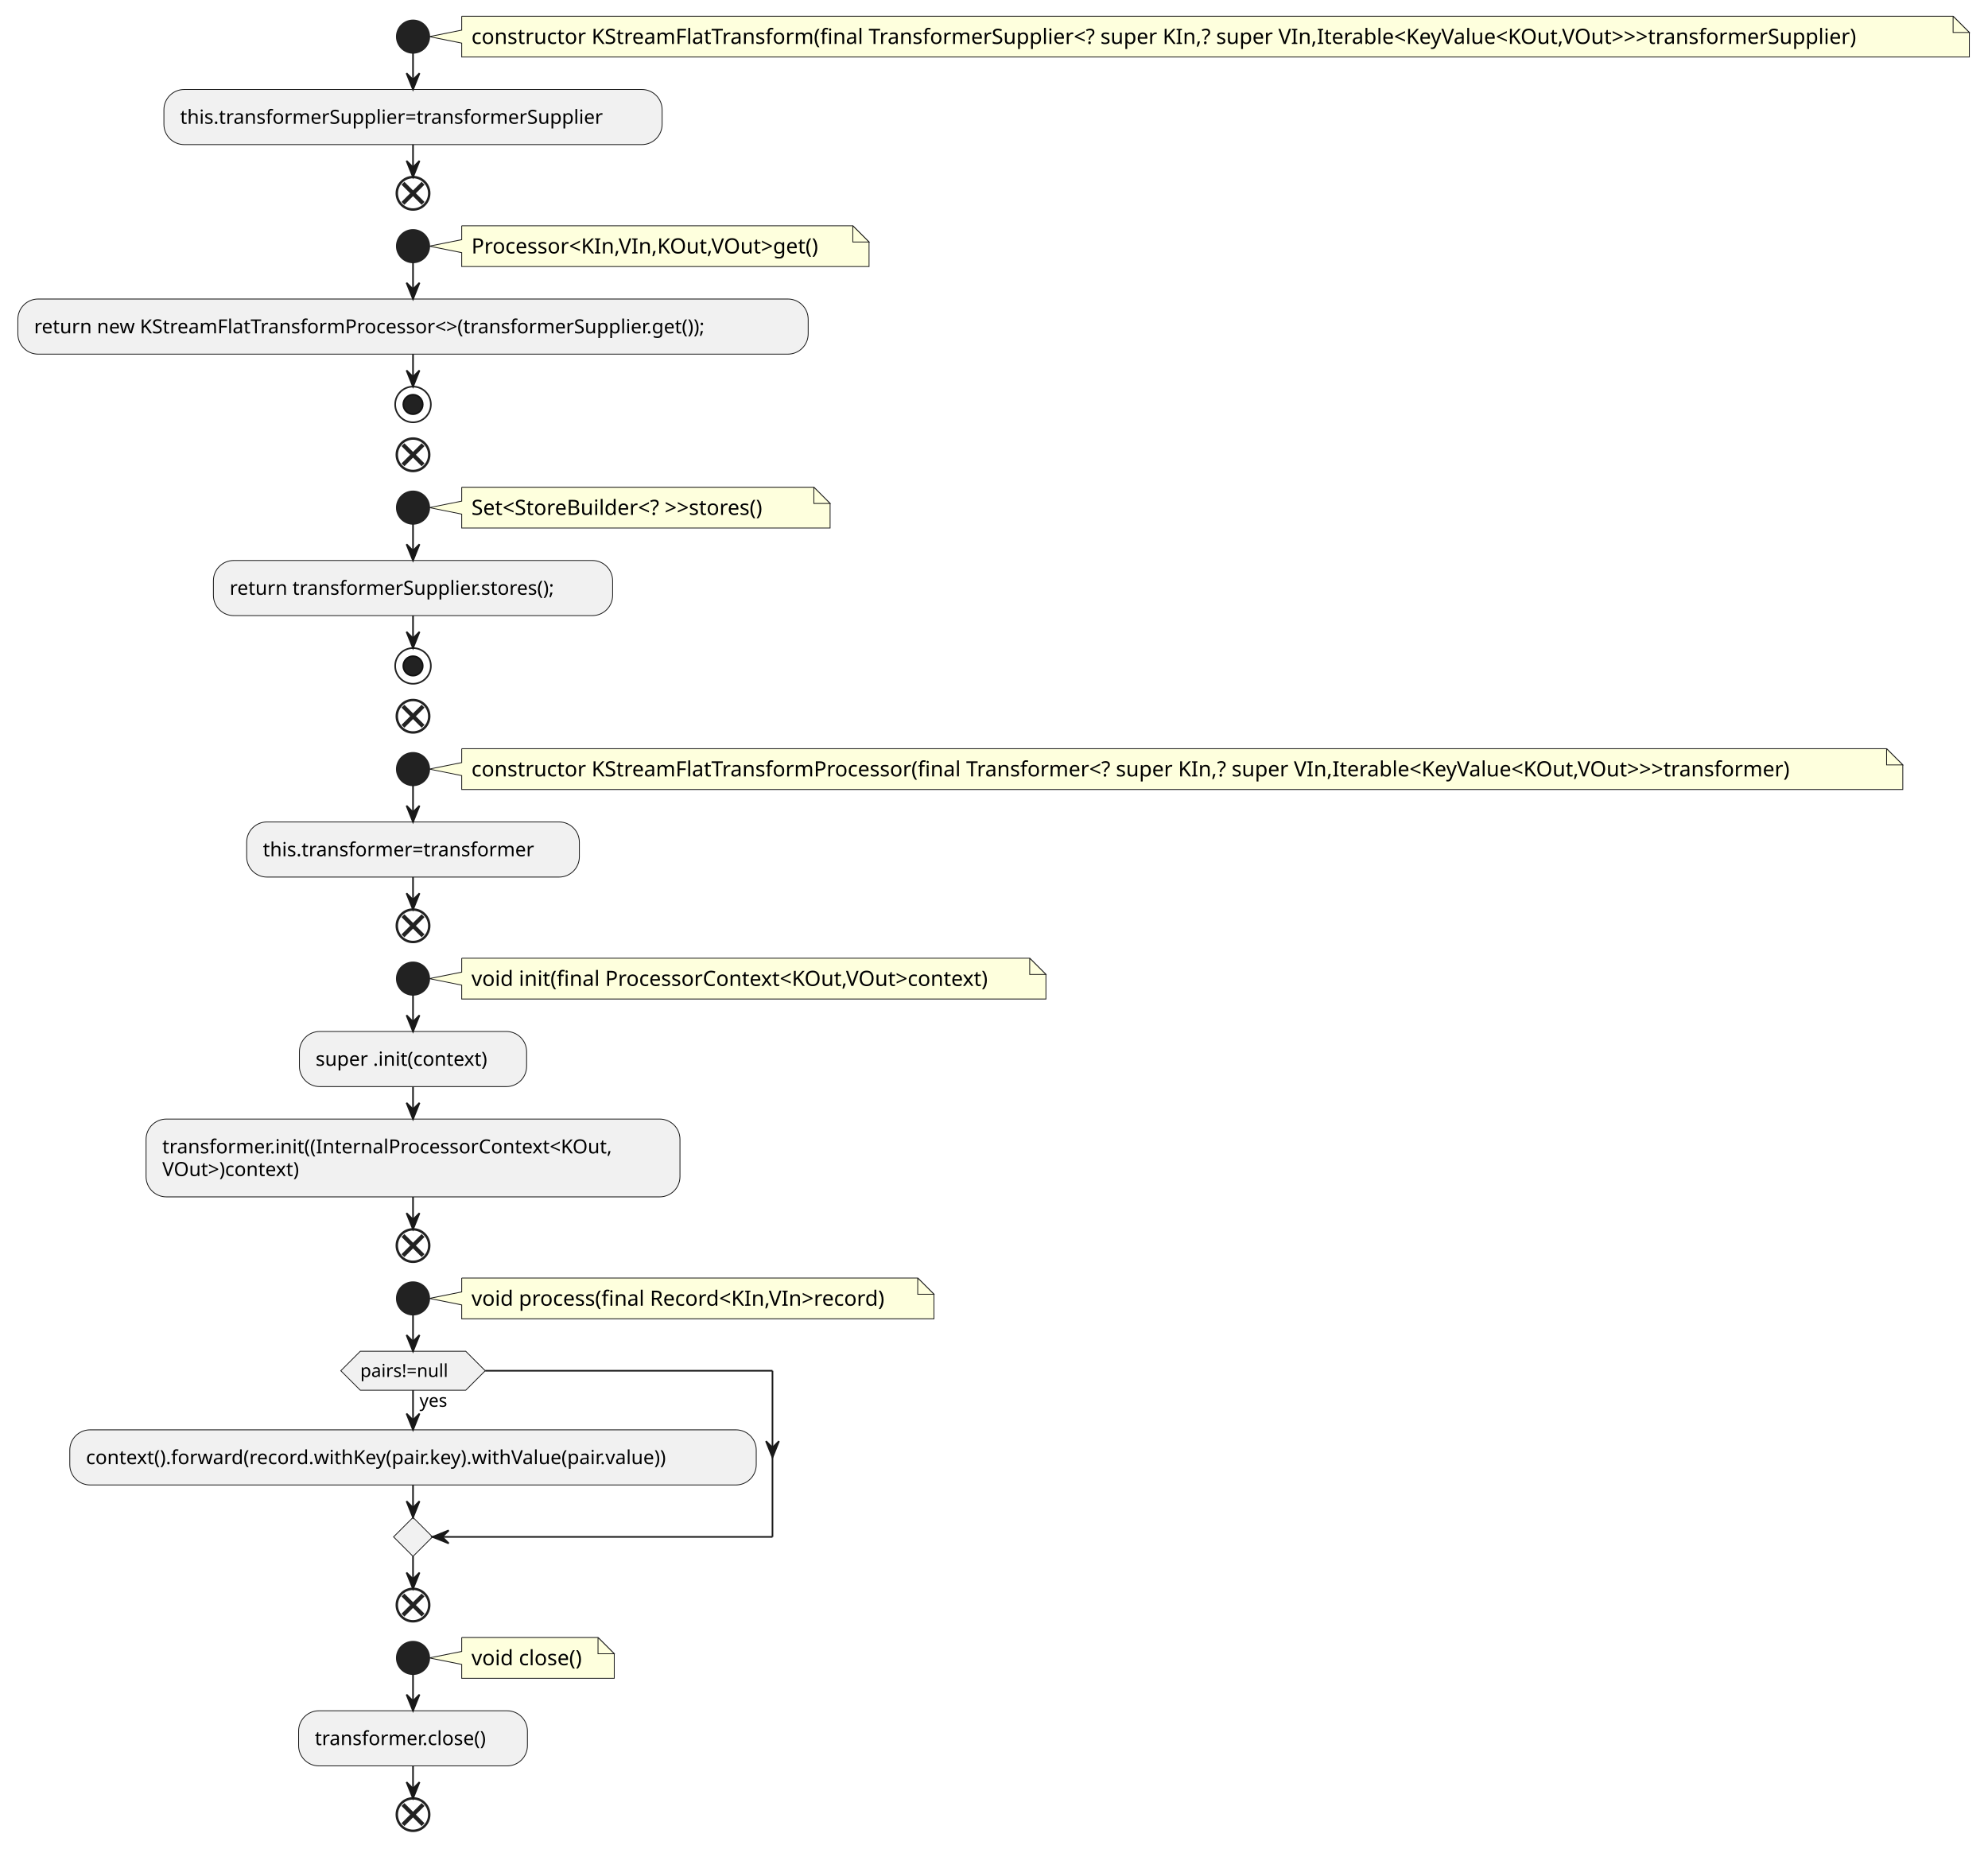
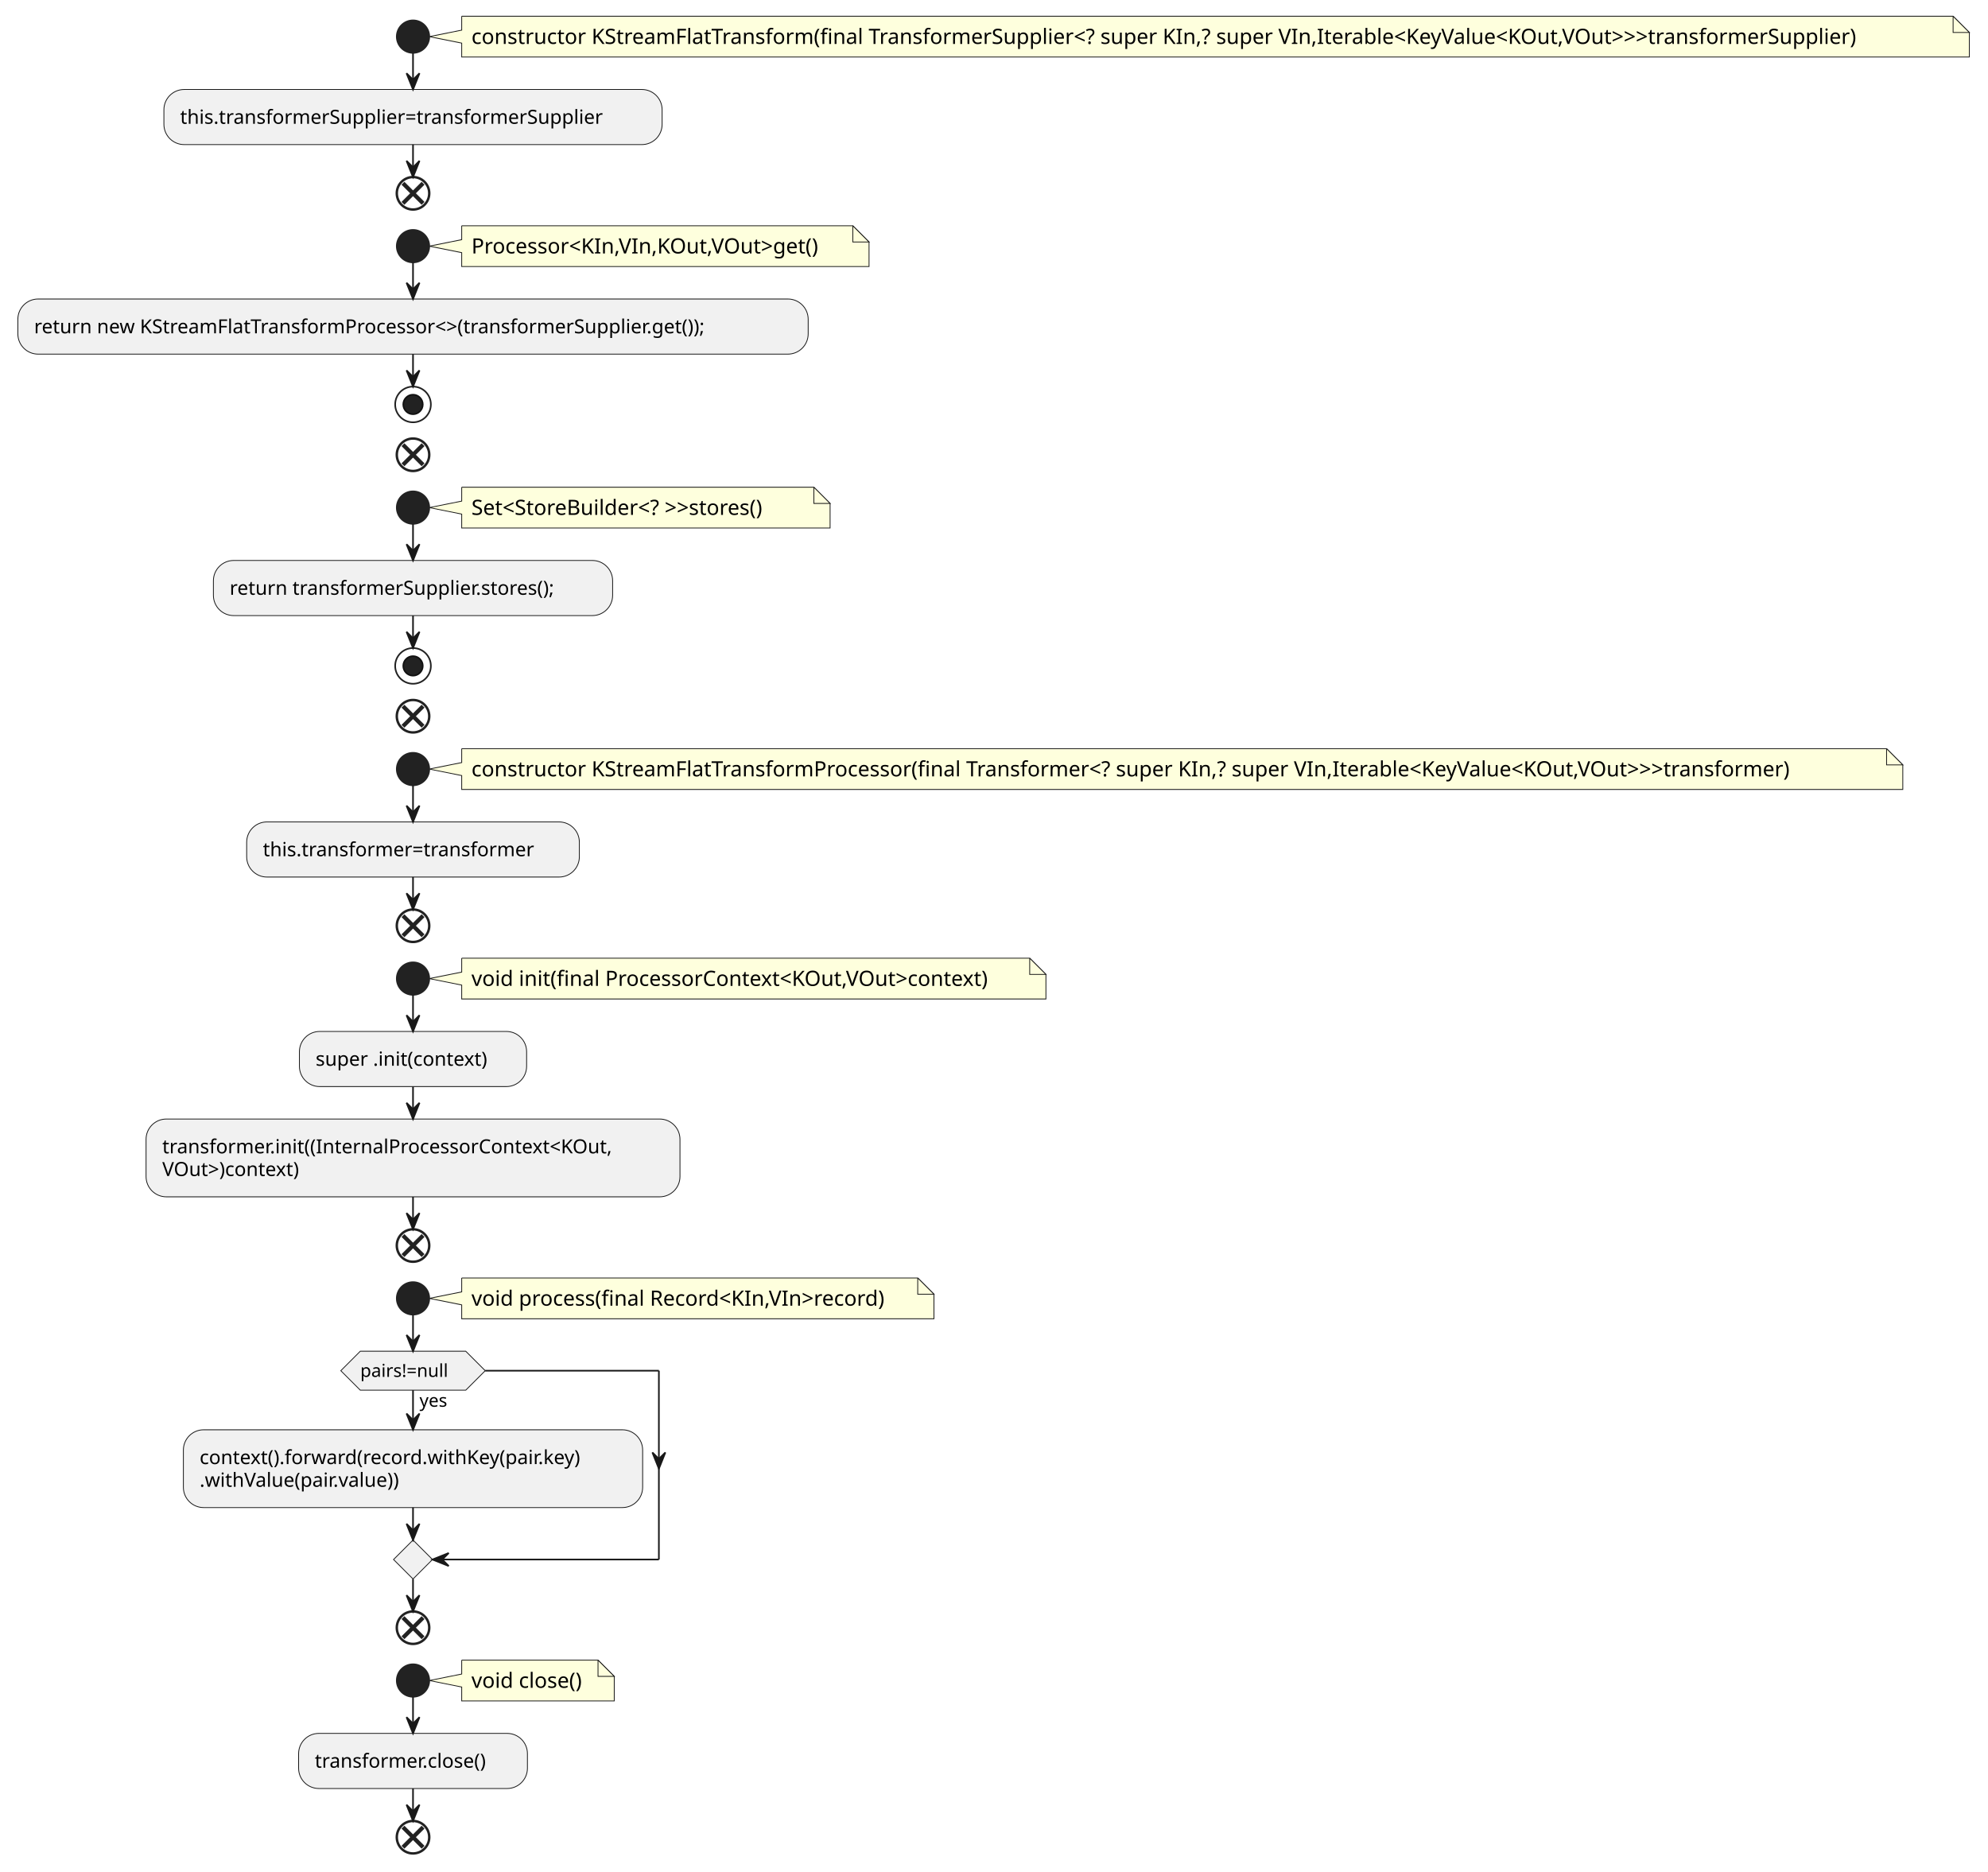
- <svg xmlns="http://www.w3.org/2000/svg" contentStyleType="text/css" height="1139px" preserveAspectRatio="none" style="width:1225px;height:1139px;background:#FFFFFF;" version="1.1" viewBox="0 0 1225 1139" width="1225px" zoomAndPan="magnify">
+ <svg xmlns="http://www.w3.org/2000/svg" contentStyleType="text/css" height="1153px" preserveAspectRatio="none" style="width:1225px;height:1153px;background:#FFFFFF;" version="1.1" viewBox="0 0 1225 1153" width="1225px" zoomAndPan="magnify">
  <defs />
  <g>
    <path d="M284.5,10 L284.5,18.566 L264.5,22.566 L284.5,26.566 L284.5,35.133 A0,0 0 0 0 284.5,35.133 L1213.5,35.133 A0,0 0 0 0 1213.5,35.133 L1213.5,20 L1203.5,10 L284.5,10 A0,0 0 0 0 284.5,10 " fill="#FEFFDD" style="stroke:#181818;stroke-width:0.5;" />
    <path d="M1203.5,10 L1203.5,20 L1213.5,20 L1203.5,10 " fill="#FEFFDD" style="stroke:#181818;stroke-width:0.5;" />
    <text fill="#000000" font-family="sans-serif" font-size="13" lengthAdjust="spacing" textLength="908" x="290.5" y="27.067">constructor KStreamFlatTransform(final TransformerSupplier&lt;? super KIn,? super VIn,Iterable&lt;KeyValue&lt;KOut,VOut&gt;&gt;&gt;transformerSupplier)</text>
    <ellipse cx="254.5" cy="22.566" fill="#222222" rx="10" ry="10" style="stroke:#222222;stroke-width:1.0;" />
    <rect fill="#F1F1F1" height="33.969" rx="12.5" ry="12.5" style="stroke:#181818;stroke-width:0.5;" width="307" x="101" y="55.133" />
    <text fill="#000000" font-family="sans-serif" font-size="12" lengthAdjust="spacing" textLength="287" x="111" y="76.272">this.transformerSupplier=transformerSupplier</text>
    <ellipse cx="254.5" cy="119.102" fill="none" rx="10" ry="10" style="stroke:#222222;stroke-width:1.5;" />
    <line style="stroke:#222222;stroke-width:2.5;" x1="248.313" x2="260.687" y1="112.914" y2="125.289" />
    <line style="stroke:#222222;stroke-width:2.5;" x1="260.687" x2="248.313" y1="112.914" y2="125.289" />
    <path d="M284.5,139.102 L284.5,147.668 L264.5,151.668 L284.5,155.668 L284.5,164.234 A0,0 0 0 0 284.5,164.234 L535.5,164.234 A0,0 0 0 0 535.5,164.234 L535.5,149.102 L525.5,139.102 L284.5,139.102 A0,0 0 0 0 284.5,139.102 " fill="#FEFFDD" style="stroke:#181818;stroke-width:0.5;" />
    <path d="M525.5,139.102 L525.5,149.102 L535.5,149.102 L525.5,139.102 " fill="#FEFFDD" style="stroke:#181818;stroke-width:0.5;" />
    <text fill="#000000" font-family="sans-serif" font-size="13" lengthAdjust="spacing" textLength="230" x="290.5" y="156.168">Processor&lt;KIn,VIn,KOut,VOut&gt;get()</text>
    <ellipse cx="254.5" cy="151.668" fill="#222222" rx="10" ry="10" style="stroke:#222222;stroke-width:1.0;" />
    <rect fill="#F1F1F1" height="33.969" rx="12.5" ry="12.5" style="stroke:#181818;stroke-width:0.5;" width="487" x="11" y="184.234" />
    <text fill="#000000" font-family="sans-serif" font-size="12" lengthAdjust="spacing" textLength="467" x="21" y="205.373">return new KStreamFlatTransformProcessor&lt;&gt;(transformerSupplier.get());</text>
    <ellipse cx="254.5" cy="249.203" fill="none" rx="11" ry="11" style="stroke:#222222;stroke-width:1.0;" />
    <ellipse cx="254.5" cy="249.203" fill="#222222" rx="6" ry="6" style="stroke:#111111;stroke-width:1.0;" />
    <ellipse cx="254.5" cy="280.203" fill="none" rx="10" ry="10" style="stroke:#222222;stroke-width:1.5;" />
    <line style="stroke:#222222;stroke-width:2.5;" x1="248.313" x2="260.687" y1="274.016" y2="286.39" />
    <line style="stroke:#222222;stroke-width:2.5;" x1="260.687" x2="248.313" y1="274.016" y2="286.39" />
    <path d="M284.5,300.203 L284.5,308.769 L264.5,312.769 L284.5,316.769 L284.5,325.336 A0,0 0 0 0 284.5,325.336 L511.5,325.336 A0,0 0 0 0 511.5,325.336 L511.5,310.203 L501.5,300.203 L284.5,300.203 A0,0 0 0 0 284.5,300.203 " fill="#FEFFDD" style="stroke:#181818;stroke-width:0.5;" />
    <path d="M501.5,300.203 L501.5,310.203 L511.5,310.203 L501.5,300.203 " fill="#FEFFDD" style="stroke:#181818;stroke-width:0.5;" />
    <text fill="#000000" font-family="sans-serif" font-size="13" lengthAdjust="spacing" textLength="206" x="290.5" y="317.27">Set&lt;StoreBuilder&lt;? &gt;&gt;stores()</text>
    <ellipse cx="254.5" cy="312.769" fill="#222222" rx="10" ry="10" style="stroke:#222222;stroke-width:1.0;" />
    <rect fill="#F1F1F1" height="33.969" rx="12.5" ry="12.5" style="stroke:#181818;stroke-width:0.5;" width="246" x="131.5" y="345.336" />
    <text fill="#000000" font-family="sans-serif" font-size="12" lengthAdjust="spacing" textLength="226" x="141.5" y="366.475">return transformerSupplier.stores();</text>
    <ellipse cx="254.5" cy="410.305" fill="none" rx="11" ry="11" style="stroke:#222222;stroke-width:1.0;" />
    <ellipse cx="254.5" cy="410.305" fill="#222222" rx="6" ry="6" style="stroke:#111111;stroke-width:1.0;" />
    <ellipse cx="254.5" cy="441.305" fill="none" rx="10" ry="10" style="stroke:#222222;stroke-width:1.5;" />
    <line style="stroke:#222222;stroke-width:2.5;" x1="248.313" x2="260.687" y1="435.118" y2="447.492" />
    <line style="stroke:#222222;stroke-width:2.5;" x1="260.687" x2="248.313" y1="435.118" y2="447.492" />
    <path d="M284.5,461.305 L284.5,469.871 L264.5,473.871 L284.5,477.871 L284.5,486.438 A0,0 0 0 0 284.5,486.438 L1172.5,486.438 A0,0 0 0 0 1172.5,486.438 L1172.5,471.305 L1162.5,461.305 L284.5,461.305 A0,0 0 0 0 284.5,461.305 " fill="#FEFFDD" style="stroke:#181818;stroke-width:0.5;" />
    <path d="M1162.5,461.305 L1162.5,471.305 L1172.5,471.305 L1162.5,461.305 " fill="#FEFFDD" style="stroke:#181818;stroke-width:0.5;" />
    <text fill="#000000" font-family="sans-serif" font-size="13" lengthAdjust="spacing" textLength="867" x="290.5" y="478.372">constructor KStreamFlatTransformProcessor(final Transformer&lt;? super KIn,? super VIn,Iterable&lt;KeyValue&lt;KOut,VOut&gt;&gt;&gt;transformer)</text>
    <ellipse cx="254.5" cy="473.871" fill="#222222" rx="10" ry="10" style="stroke:#222222;stroke-width:1.0;" />
    <rect fill="#F1F1F1" height="33.969" rx="12.5" ry="12.5" style="stroke:#181818;stroke-width:0.5;" width="205" x="152" y="506.438" />
    <text fill="#000000" font-family="sans-serif" font-size="12" lengthAdjust="spacing" textLength="185" x="162" y="527.576">this.transformer=transformer</text>
    <ellipse cx="254.5" cy="570.406" fill="none" rx="10" ry="10" style="stroke:#222222;stroke-width:1.5;" />
    <line style="stroke:#222222;stroke-width:2.5;" x1="248.313" x2="260.687" y1="564.219" y2="576.593" />
    <line style="stroke:#222222;stroke-width:2.5;" x1="260.687" x2="248.313" y1="564.219" y2="576.593" />
    <path d="M284.5,590.406 L284.5,598.973 L264.5,602.973 L284.5,606.973 L284.5,615.539 A0,0 0 0 0 284.5,615.539 L644.5,615.539 A0,0 0 0 0 644.5,615.539 L644.5,600.406 L634.5,590.406 L284.5,590.406 A0,0 0 0 0 284.5,590.406 " fill="#FEFFDD" style="stroke:#181818;stroke-width:0.5;" />
    <path d="M634.5,590.406 L634.5,600.406 L644.5,600.406 L634.5,590.406 " fill="#FEFFDD" style="stroke:#181818;stroke-width:0.5;" />
    <text fill="#000000" font-family="sans-serif" font-size="13" lengthAdjust="spacing" textLength="339" x="290.5" y="607.473">void init(final ProcessorContext&lt;KOut,VOut&gt;context)</text>
    <ellipse cx="254.5" cy="602.973" fill="#222222" rx="10" ry="10" style="stroke:#222222;stroke-width:1.0;" />
    <rect fill="#F1F1F1" height="33.969" rx="12.5" ry="12.5" style="stroke:#181818;stroke-width:0.5;" width="140" x="184.5" y="635.539" />
    <text fill="#000000" font-family="sans-serif" font-size="12" lengthAdjust="spacing" textLength="120" x="194.5" y="656.678">super .init(context)</text>
    <rect fill="#F1F1F1" height="47.938" rx="12.5" ry="12.5" style="stroke:#181818;stroke-width:0.5;" width="329" x="90" y="689.508" />
    <text fill="#000000" font-family="sans-serif" font-size="12" lengthAdjust="spacing" textLength="309" x="100" y="710.646">transformer.init((InternalProcessorContext&lt;KOut,</text>
    <text fill="#000000" font-family="sans-serif" font-size="12" lengthAdjust="spacing" textLength="97" x="100" y="724.615">VOut&gt;)context)</text>
    <ellipse cx="254.5" cy="767.445" fill="none" rx="10" ry="10" style="stroke:#222222;stroke-width:1.5;" />
    <line style="stroke:#222222;stroke-width:2.5;" x1="248.313" x2="260.687" y1="761.258" y2="773.633" />
    <line style="stroke:#222222;stroke-width:2.5;" x1="260.687" x2="248.313" y1="761.258" y2="773.633" />
    <path d="M284.5,787.445 L284.5,796.012 L264.5,800.012 L284.5,804.012 L284.5,812.578 A0,0 0 0 0 284.5,812.578 L575.5,812.578 A0,0 0 0 0 575.5,812.578 L575.5,797.445 L565.5,787.445 L284.5,787.445 A0,0 0 0 0 284.5,787.445 " fill="#FEFFDD" style="stroke:#181818;stroke-width:0.5;" />
    <path d="M565.5,787.445 L565.5,797.445 L575.5,797.445 L565.5,787.445 " fill="#FEFFDD" style="stroke:#181818;stroke-width:0.5;" />
    <text fill="#000000" font-family="sans-serif" font-size="13" lengthAdjust="spacing" textLength="270" x="290.5" y="804.512">void process(final Record&lt;KIn,VIn&gt;record)</text>
    <ellipse cx="254.5" cy="800.012" fill="#222222" rx="10" ry="10" style="stroke:#222222;stroke-width:1.0;" />
-     <rect fill="#F1F1F1" height="33.969" rx="12.5" ry="12.5" style="stroke:#181818;stroke-width:0.5;" width="423" x="43" y="880.981" />
-     <text fill="#000000" font-family="sans-serif" font-size="12" lengthAdjust="spacing" textLength="403" x="53" y="902.119">context().forward(record.withKey(pair.key).withValue(pair.value))</text>
+     <rect fill="#F1F1F1" height="47.938" rx="12.5" ry="12.5" style="stroke:#181818;stroke-width:0.5;" width="283" x="113" y="880.981" />
+     <text fill="#000000" font-family="sans-serif" font-size="12" lengthAdjust="spacing" textLength="263" x="123" y="902.119">context().forward(record.withKey(pair.key)</text>
+     <text fill="#000000" font-family="sans-serif" font-size="12" lengthAdjust="spacing" textLength="140" x="123" y="916.088">.withValue(pair.value))</text>
    <polygon fill="#F1F1F1" points="222,832.578,287,832.578,299,844.578,287,856.578,222,856.578,210,844.578,222,832.578" style="stroke:#181818;stroke-width:0.5;" />
    <text fill="#000000" font-family="sans-serif" font-size="11" lengthAdjust="spacing" textLength="20" x="258.5" y="866.789">yes</text>
    <text fill="#000000" font-family="sans-serif" font-size="11" lengthAdjust="spacing" textLength="61" x="222" y="848.386">pairs!=null</text>
-     <polygon fill="#F1F1F1" points="254.5,934.949,266.5,946.949,254.5,958.949,242.5,946.949,254.5,934.949" style="stroke:#181818;stroke-width:0.5;" />
-     <ellipse cx="254.5" cy="988.949" fill="none" rx="10" ry="10" style="stroke:#222222;stroke-width:1.5;" />
-     <line style="stroke:#222222;stroke-width:2.5;" x1="248.313" x2="260.687" y1="982.762" y2="995.136" />
-     <line style="stroke:#222222;stroke-width:2.5;" x1="260.687" x2="248.313" y1="982.762" y2="995.136" />
-     <path d="M284.5,1008.949 L284.5,1017.516 L264.5,1021.516 L284.5,1025.516 L284.5,1034.082 A0,0 0 0 0 284.5,1034.082 L378.5,1034.082 A0,0 0 0 0 378.5,1034.082 L378.5,1018.949 L368.5,1008.949 L284.5,1008.949 A0,0 0 0 0 284.5,1008.949 " fill="#FEFFDD" style="stroke:#181818;stroke-width:0.5;" />
-     <path d="M368.5,1008.949 L368.5,1018.949 L378.5,1018.949 L368.5,1008.949 " fill="#FEFFDD" style="stroke:#181818;stroke-width:0.5;" />
-     <text fill="#000000" font-family="sans-serif" font-size="13" lengthAdjust="spacing" textLength="73" x="290.5" y="1026.016">void close()</text>
-     <ellipse cx="254.5" cy="1021.516" fill="#222222" rx="10" ry="10" style="stroke:#222222;stroke-width:1.0;" />
-     <rect fill="#F1F1F1" height="33.969" rx="12.5" ry="12.5" style="stroke:#181818;stroke-width:0.5;" width="141" x="184" y="1054.082" />
-     <text fill="#000000" font-family="sans-serif" font-size="12" lengthAdjust="spacing" textLength="121" x="194" y="1075.221">transformer.close()</text>
-     <ellipse cx="254.5" cy="1118.051" fill="none" rx="10" ry="10" style="stroke:#222222;stroke-width:1.5;" />
-     <line style="stroke:#222222;stroke-width:2.5;" x1="248.313" x2="260.687" y1="1111.864" y2="1124.238" />
-     <line style="stroke:#222222;stroke-width:2.5;" x1="260.687" x2="248.313" y1="1111.864" y2="1124.238" />
+     <polygon fill="#F1F1F1" points="254.5,948.918,266.5,960.918,254.5,972.918,242.5,960.918,254.5,948.918" style="stroke:#181818;stroke-width:0.5;" />
+     <ellipse cx="254.5" cy="1002.918" fill="none" rx="10" ry="10" style="stroke:#222222;stroke-width:1.5;" />
+     <line style="stroke:#222222;stroke-width:2.5;" x1="248.313" x2="260.687" y1="996.731" y2="1009.105" />
+     <line style="stroke:#222222;stroke-width:2.5;" x1="260.687" x2="248.313" y1="996.731" y2="1009.105" />
+     <path d="M284.5,1022.918 L284.5,1031.484 L264.5,1035.484 L284.5,1039.484 L284.5,1048.051 A0,0 0 0 0 284.5,1048.051 L378.5,1048.051 A0,0 0 0 0 378.5,1048.051 L378.5,1032.918 L368.5,1022.918 L284.5,1022.918 A0,0 0 0 0 284.5,1022.918 " fill="#FEFFDD" style="stroke:#181818;stroke-width:0.5;" />
+     <path d="M368.5,1022.918 L368.5,1032.918 L378.5,1032.918 L368.5,1022.918 " fill="#FEFFDD" style="stroke:#181818;stroke-width:0.5;" />
+     <text fill="#000000" font-family="sans-serif" font-size="13" lengthAdjust="spacing" textLength="73" x="290.5" y="1039.985">void close()</text>
+     <ellipse cx="254.5" cy="1035.484" fill="#222222" rx="10" ry="10" style="stroke:#222222;stroke-width:1.0;" />
+     <rect fill="#F1F1F1" height="33.969" rx="12.5" ry="12.5" style="stroke:#181818;stroke-width:0.5;" width="141" x="184" y="1068.051" />
+     <text fill="#000000" font-family="sans-serif" font-size="12" lengthAdjust="spacing" textLength="121" x="194" y="1089.189">transformer.close()</text>
+     <ellipse cx="254.5" cy="1132.02" fill="none" rx="10" ry="10" style="stroke:#222222;stroke-width:1.5;" />
+     <line style="stroke:#222222;stroke-width:2.5;" x1="248.313" x2="260.687" y1="1125.832" y2="1138.207" />
+     <line style="stroke:#222222;stroke-width:2.5;" x1="260.687" x2="248.313" y1="1125.832" y2="1138.207" />
    <line style="stroke:#181818;stroke-width:1.0;" x1="254.5" x2="254.5" y1="32.566" y2="55.133" />
    <polygon fill="#181818" points="250.5,45.133,254.5,55.133,258.5,45.133,254.5,49.133" style="stroke:#181818;stroke-width:1.0;" />
    <line style="stroke:#181818;stroke-width:1.0;" x1="254.5" x2="254.5" y1="89.102" y2="109.102" />
    <polygon fill="#181818" points="250.5,99.102,254.5,109.102,258.5,99.102,254.5,103.102" style="stroke:#181818;stroke-width:1.0;" />
    <line style="stroke:#181818;stroke-width:1.0;" x1="254.5" x2="254.5" y1="161.668" y2="184.234" />
    <polygon fill="#181818" points="250.5,174.234,254.5,184.234,258.5,174.234,254.5,178.234" style="stroke:#181818;stroke-width:1.0;" />
    <line style="stroke:#181818;stroke-width:1.0;" x1="254.5" x2="254.5" y1="218.203" y2="238.203" />
    <polygon fill="#181818" points="250.5,228.203,254.5,238.203,258.5,228.203,254.5,232.203" style="stroke:#181818;stroke-width:1.0;" />
    <line style="stroke:#181818;stroke-width:1.0;" x1="254.5" x2="254.5" y1="322.769" y2="345.336" />
    <polygon fill="#181818" points="250.5,335.336,254.5,345.336,258.5,335.336,254.5,339.336" style="stroke:#181818;stroke-width:1.0;" />
    <line style="stroke:#181818;stroke-width:1.0;" x1="254.5" x2="254.5" y1="379.305" y2="399.305" />
    <polygon fill="#181818" points="250.5,389.305,254.5,399.305,258.5,389.305,254.5,393.305" style="stroke:#181818;stroke-width:1.0;" />
    <line style="stroke:#181818;stroke-width:1.0;" x1="254.5" x2="254.5" y1="483.871" y2="506.438" />
    <polygon fill="#181818" points="250.5,496.438,254.5,506.438,258.5,496.438,254.5,500.438" style="stroke:#181818;stroke-width:1.0;" />
    <line style="stroke:#181818;stroke-width:1.0;" x1="254.5" x2="254.5" y1="540.406" y2="560.406" />
    <polygon fill="#181818" points="250.5,550.406,254.5,560.406,258.5,550.406,254.5,554.406" style="stroke:#181818;stroke-width:1.0;" />
    <line style="stroke:#181818;stroke-width:1.0;" x1="254.5" x2="254.5" y1="612.973" y2="635.539" />
    <polygon fill="#181818" points="250.5,625.539,254.5,635.539,258.5,625.539,254.5,629.539" style="stroke:#181818;stroke-width:1.0;" />
    <line style="stroke:#181818;stroke-width:1.0;" x1="254.5" x2="254.5" y1="669.508" y2="689.508" />
    <polygon fill="#181818" points="250.5,679.508,254.5,689.508,258.5,679.508,254.5,683.508" style="stroke:#181818;stroke-width:1.0;" />
    <line style="stroke:#181818;stroke-width:1.0;" x1="254.5" x2="254.5" y1="737.445" y2="757.445" />
    <polygon fill="#181818" points="250.5,747.445,254.5,757.445,258.5,747.445,254.5,751.445" style="stroke:#181818;stroke-width:1.0;" />
    <line style="stroke:#181818;stroke-width:1.0;" x1="254.5" x2="254.5" y1="856.578" y2="880.981" />
    <polygon fill="#181818" points="250.5,870.981,254.5,880.981,258.5,870.981,254.5,874.981" style="stroke:#181818;stroke-width:1.0;" />
-     <line style="stroke:#181818;stroke-width:1.0;" x1="299" x2="476" y1="844.578" y2="844.578" />
-     <polygon fill="#181818" points="472,887.965,476,897.965,480,887.965,476,891.965" style="stroke:#181818;stroke-width:1.0;" />
-     <line style="stroke:#181818;stroke-width:1.0;" x1="476" x2="476" y1="844.578" y2="946.949" />
-     <line style="stroke:#181818;stroke-width:1.0;" x1="476" x2="266.5" y1="946.949" y2="946.949" />
-     <polygon fill="#181818" points="276.5,942.949,266.5,946.949,276.5,950.949,272.5,946.949" style="stroke:#181818;stroke-width:1.0;" />
-     <line style="stroke:#181818;stroke-width:1.0;" x1="254.5" x2="254.5" y1="914.949" y2="934.949" />
-     <polygon fill="#181818" points="250.5,924.949,254.5,934.949,258.5,924.949,254.5,928.949" style="stroke:#181818;stroke-width:1.0;" />
+     <line style="stroke:#181818;stroke-width:1.0;" x1="299" x2="406" y1="844.578" y2="844.578" />
+     <polygon fill="#181818" points="402,894.949,406,904.949,410,894.949,406,898.949" style="stroke:#181818;stroke-width:1.0;" />
+     <line style="stroke:#181818;stroke-width:1.0;" x1="406" x2="406" y1="844.578" y2="960.918" />
+     <line style="stroke:#181818;stroke-width:1.0;" x1="406" x2="266.5" y1="960.918" y2="960.918" />
+     <polygon fill="#181818" points="276.5,956.918,266.5,960.918,276.5,964.918,272.5,960.918" style="stroke:#181818;stroke-width:1.0;" />
+     <line style="stroke:#181818;stroke-width:1.0;" x1="254.5" x2="254.5" y1="928.918" y2="948.918" />
+     <polygon fill="#181818" points="250.5,938.918,254.5,948.918,258.5,938.918,254.5,942.918" style="stroke:#181818;stroke-width:1.0;" />
    <line style="stroke:#181818;stroke-width:1.0;" x1="254.5" x2="254.5" y1="810.012" y2="832.578" />
    <polygon fill="#181818" points="250.5,822.578,254.5,832.578,258.5,822.578,254.5,826.578" style="stroke:#181818;stroke-width:1.0;" />
-     <line style="stroke:#181818;stroke-width:1.0;" x1="254.5" x2="254.5" y1="958.949" y2="978.949" />
-     <polygon fill="#181818" points="250.5,968.949,254.5,978.949,258.5,968.949,254.5,972.949" style="stroke:#181818;stroke-width:1.0;" />
-     <line style="stroke:#181818;stroke-width:1.0;" x1="254.5" x2="254.5" y1="1031.516" y2="1054.082" />
-     <polygon fill="#181818" points="250.5,1044.082,254.5,1054.082,258.5,1044.082,254.5,1048.082" style="stroke:#181818;stroke-width:1.0;" />
-     <line style="stroke:#181818;stroke-width:1.0;" x1="254.5" x2="254.5" y1="1088.051" y2="1108.051" />
-     <polygon fill="#181818" points="250.5,1098.051,254.5,1108.051,258.5,1098.051,254.5,1102.051" style="stroke:#181818;stroke-width:1.0;" />
+     <line style="stroke:#181818;stroke-width:1.0;" x1="254.5" x2="254.5" y1="972.918" y2="992.918" />
+     <polygon fill="#181818" points="250.5,982.918,254.5,992.918,258.5,982.918,254.5,986.918" style="stroke:#181818;stroke-width:1.0;" />
+     <line style="stroke:#181818;stroke-width:1.0;" x1="254.5" x2="254.5" y1="1045.484" y2="1068.051" />
+     <polygon fill="#181818" points="250.5,1058.051,254.5,1068.051,258.5,1058.051,254.5,1062.051" style="stroke:#181818;stroke-width:1.0;" />
+     <line style="stroke:#181818;stroke-width:1.0;" x1="254.5" x2="254.5" y1="1102.02" y2="1122.02" />
+     <polygon fill="#181818" points="250.5,1112.02,254.5,1122.02,258.5,1112.02,254.5,1116.02" style="stroke:#181818;stroke-width:1.0;" />
  </g>
</svg>
